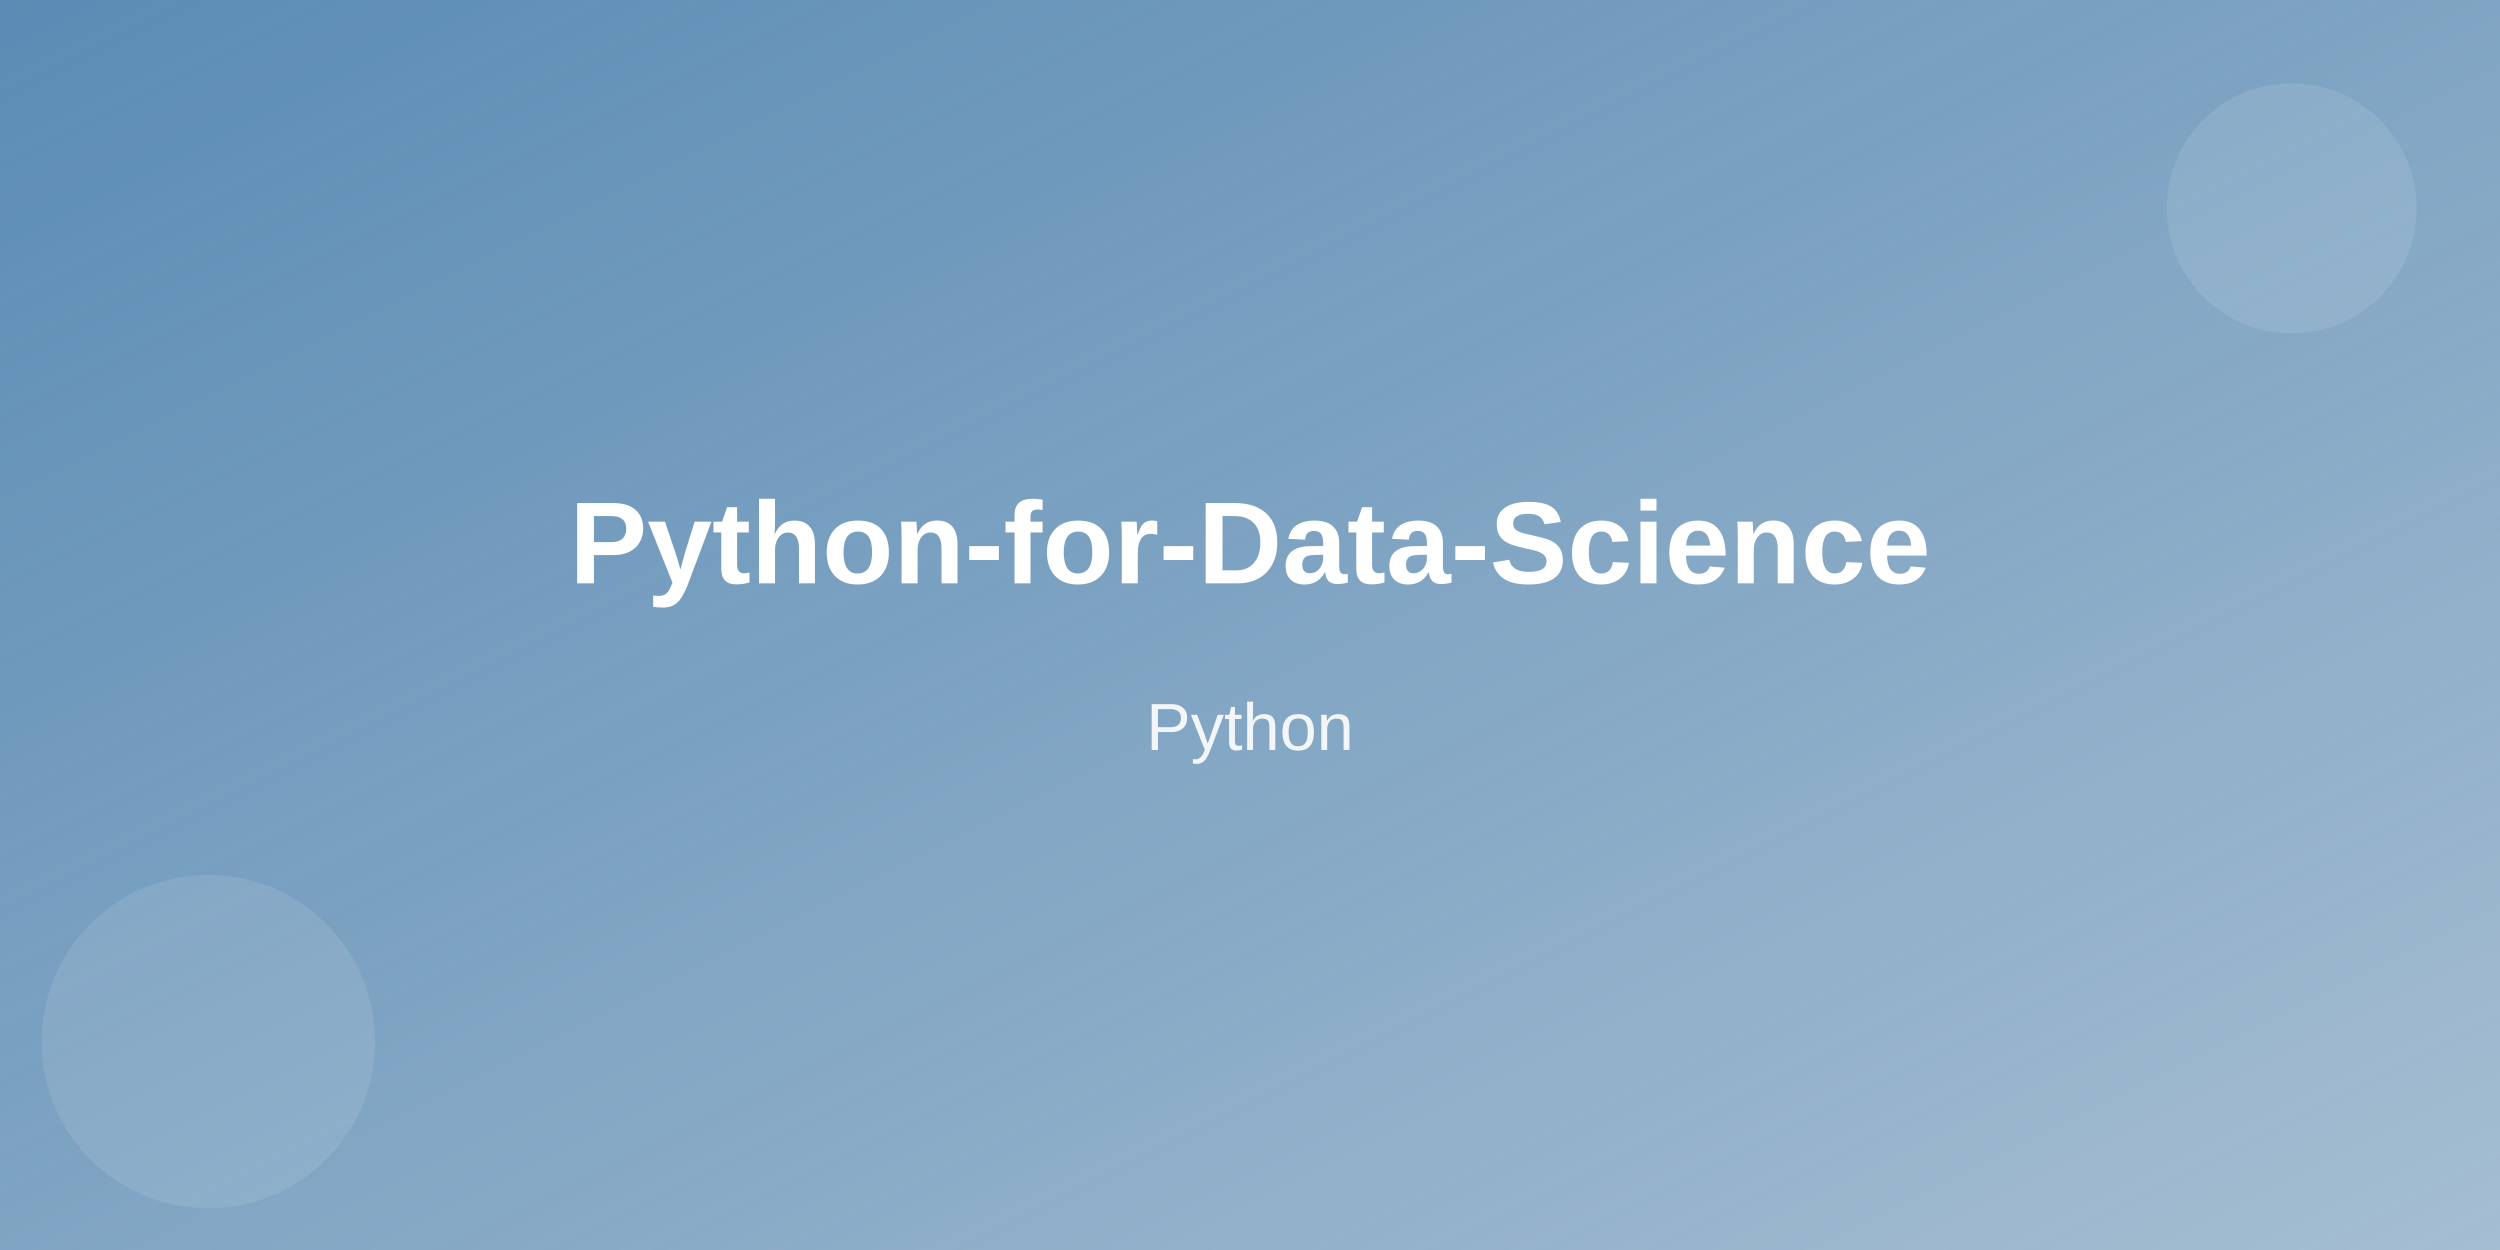
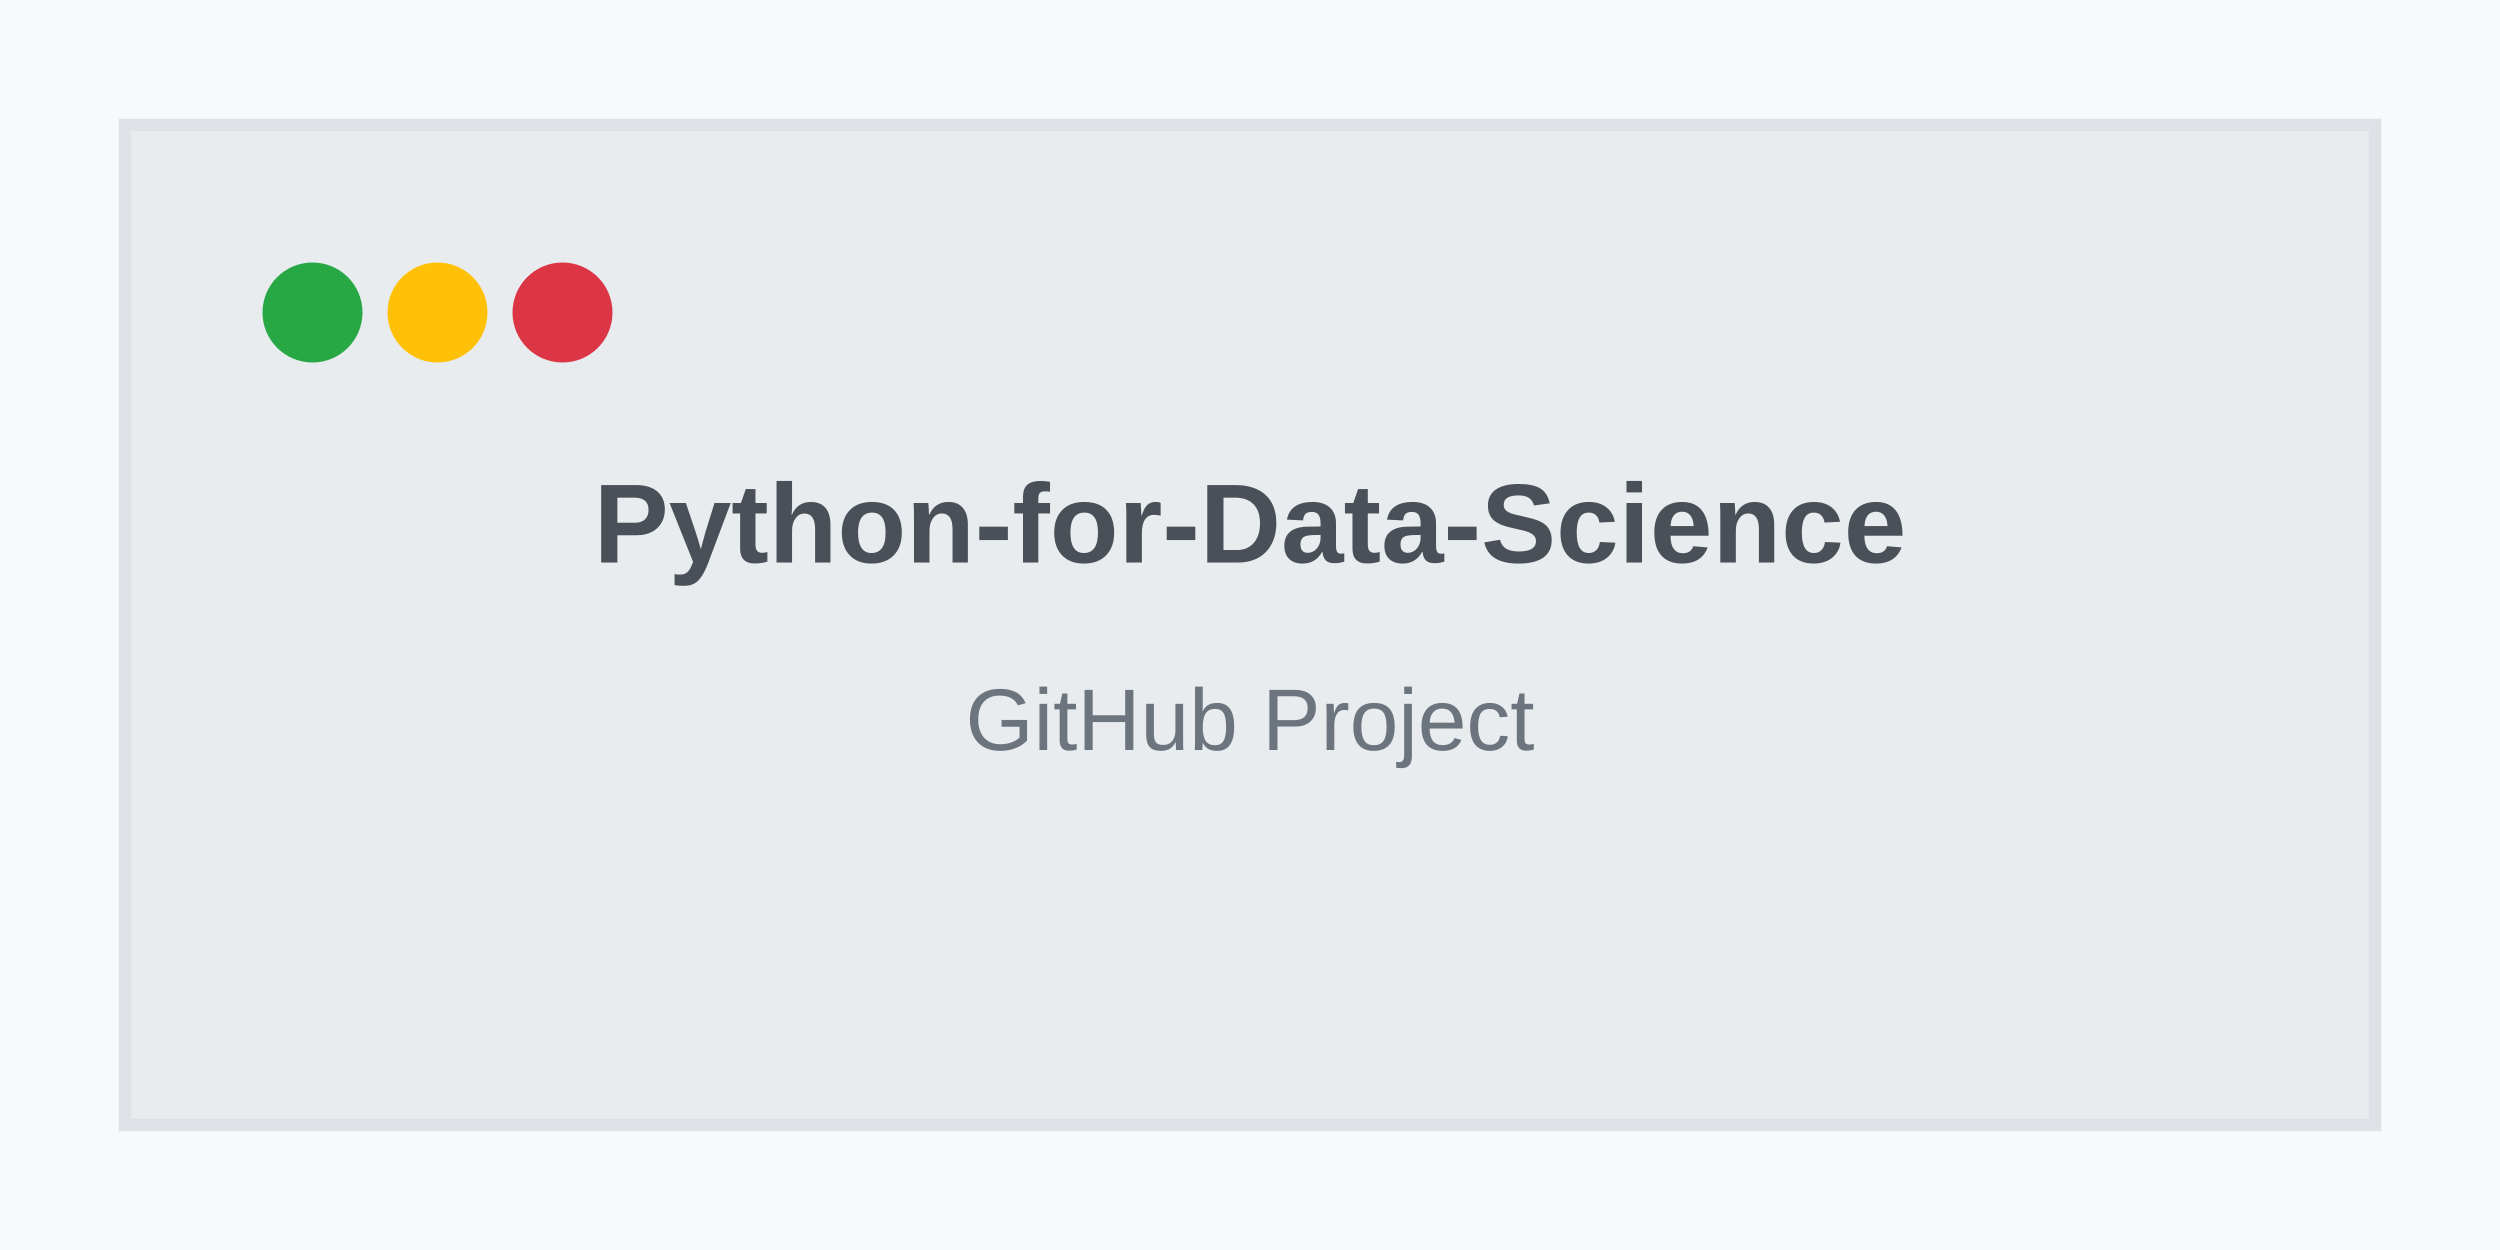
- <svg xmlns="http://www.w3.org/2000/svg" width="600" height="300">
-   <defs>
-     <linearGradient id="grad-Python-for-Data-Science" x1="0%" y1="0%" x2="100%" y2="100%">
-       <stop offset="0%" style="stop-color:#3572A5;stop-opacity:0.8" />
-       <stop offset="100%" style="stop-color:#3572A5;stop-opacity:0.4" />
-     </linearGradient>
-   </defs>
-   <rect width="600" height="300" fill="url(#grad-Python-for-Data-Science)" />
-   <circle cx="550" cy="50" r="30" fill="white" opacity="0.1" />
-   <circle cx="50" cy="250" r="40" fill="white" opacity="0.1" />
-   <text x="300" y="140" font-family="Arial, sans-serif" font-size="28" font-weight="bold" text-anchor="middle" fill="white">Python-for-Data-Science</text>
-   <text x="300" y="180" font-family="Arial, sans-serif" font-size="16" text-anchor="middle" fill="white" opacity="0.9">Python</text>
+ <svg xmlns="http://www.w3.org/2000/svg" width="400" height="200">
+   <rect width="100%" height="100%" fill="#f8f9fa" />
+   <rect x="20" y="20" width="360" height="160" fill="#e9ecef" stroke="#dee2e6" stroke-width="2" />
+   <text x="200" y="90" font-family="Arial, sans-serif" font-size="18" font-weight="bold" text-anchor="middle" fill="#495057">Python-for-Data-Science</text>
+   <text x="200" y="120" font-family="Arial, sans-serif" font-size="14" text-anchor="middle" fill="#6c757d">GitHub Project</text>
+   <circle cx="50" cy="50" r="8" fill="#28a745" />
+   <circle cx="70" cy="50" r="8" fill="#ffc107" />
+   <circle cx="90" cy="50" r="8" fill="#dc3545" />
</svg>
